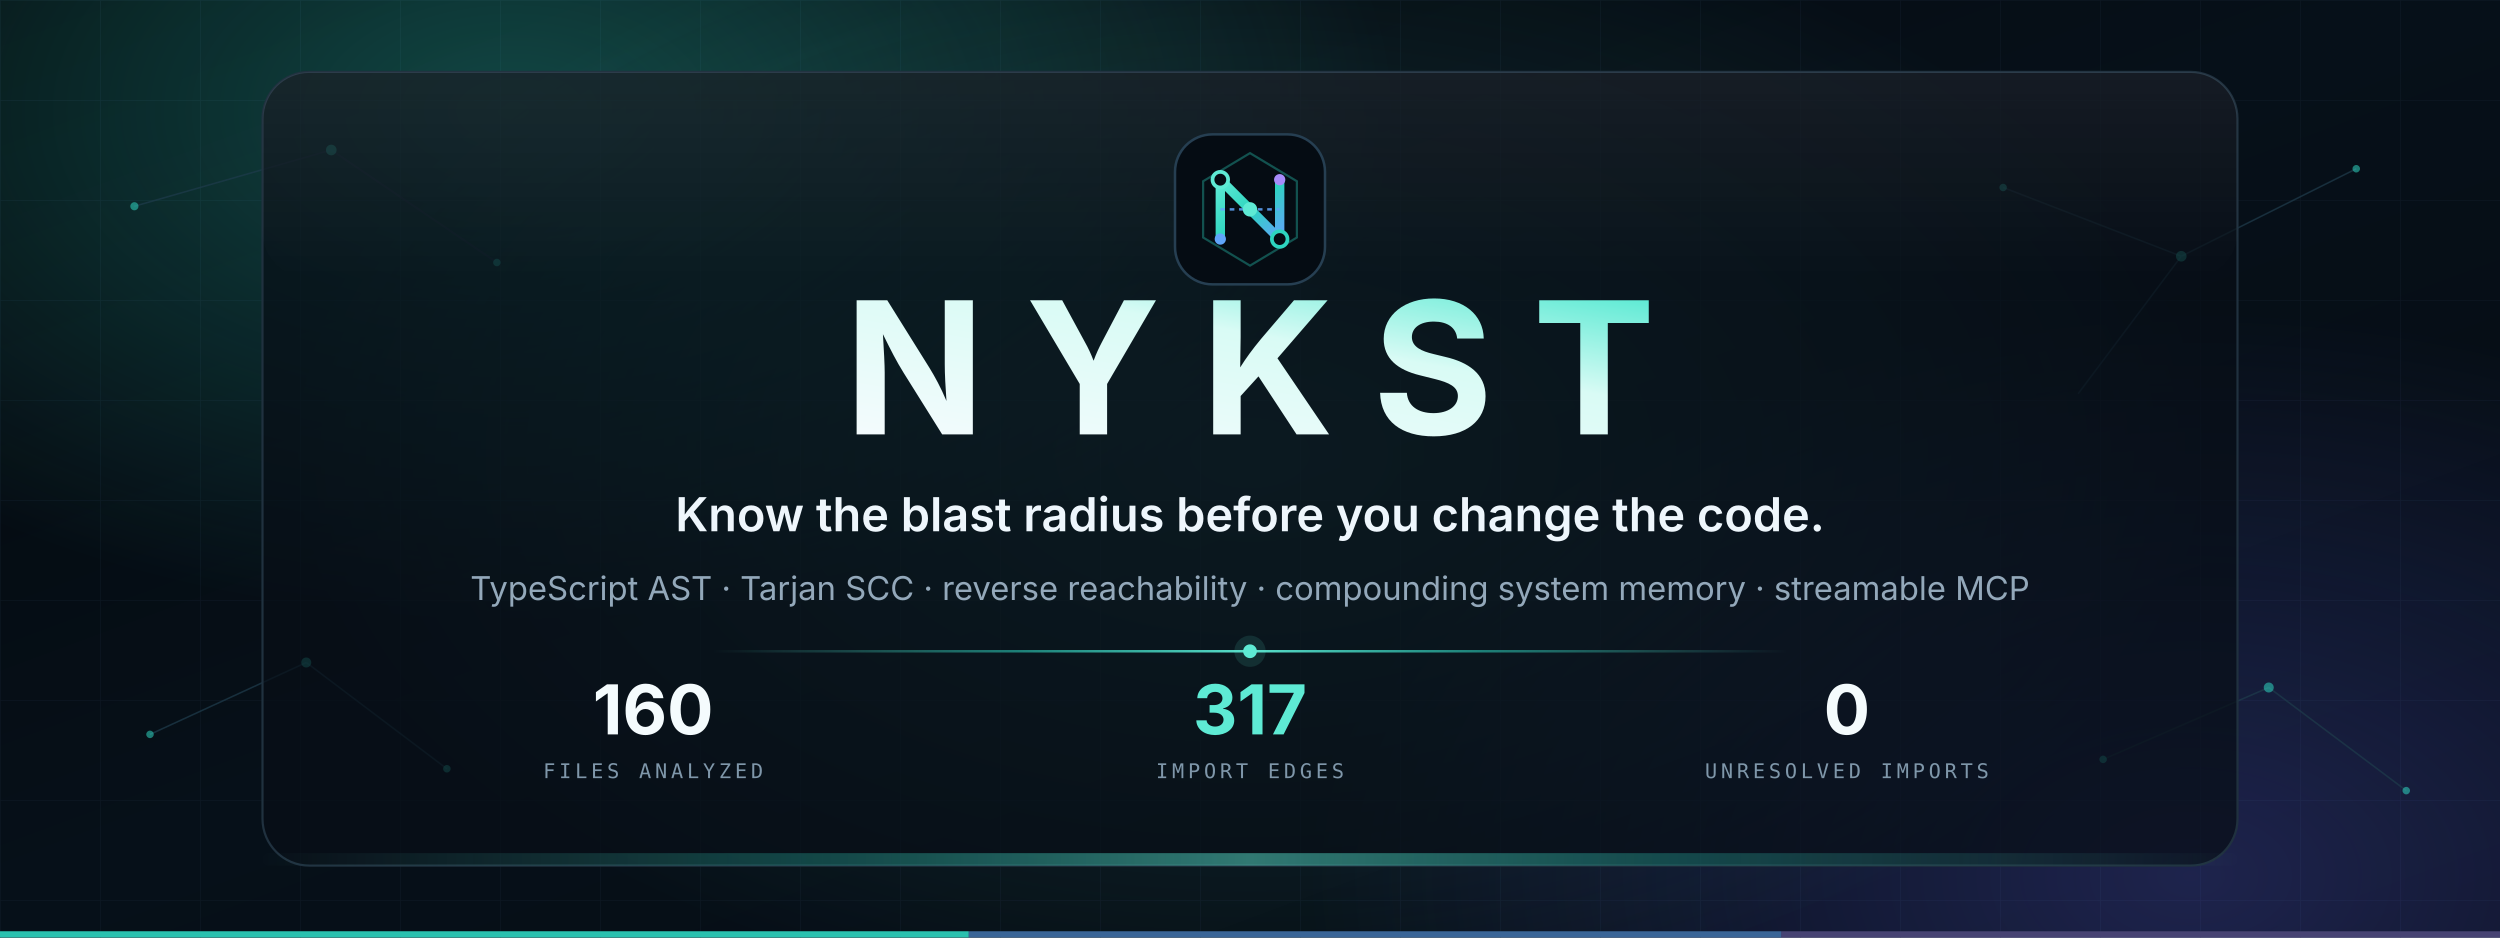
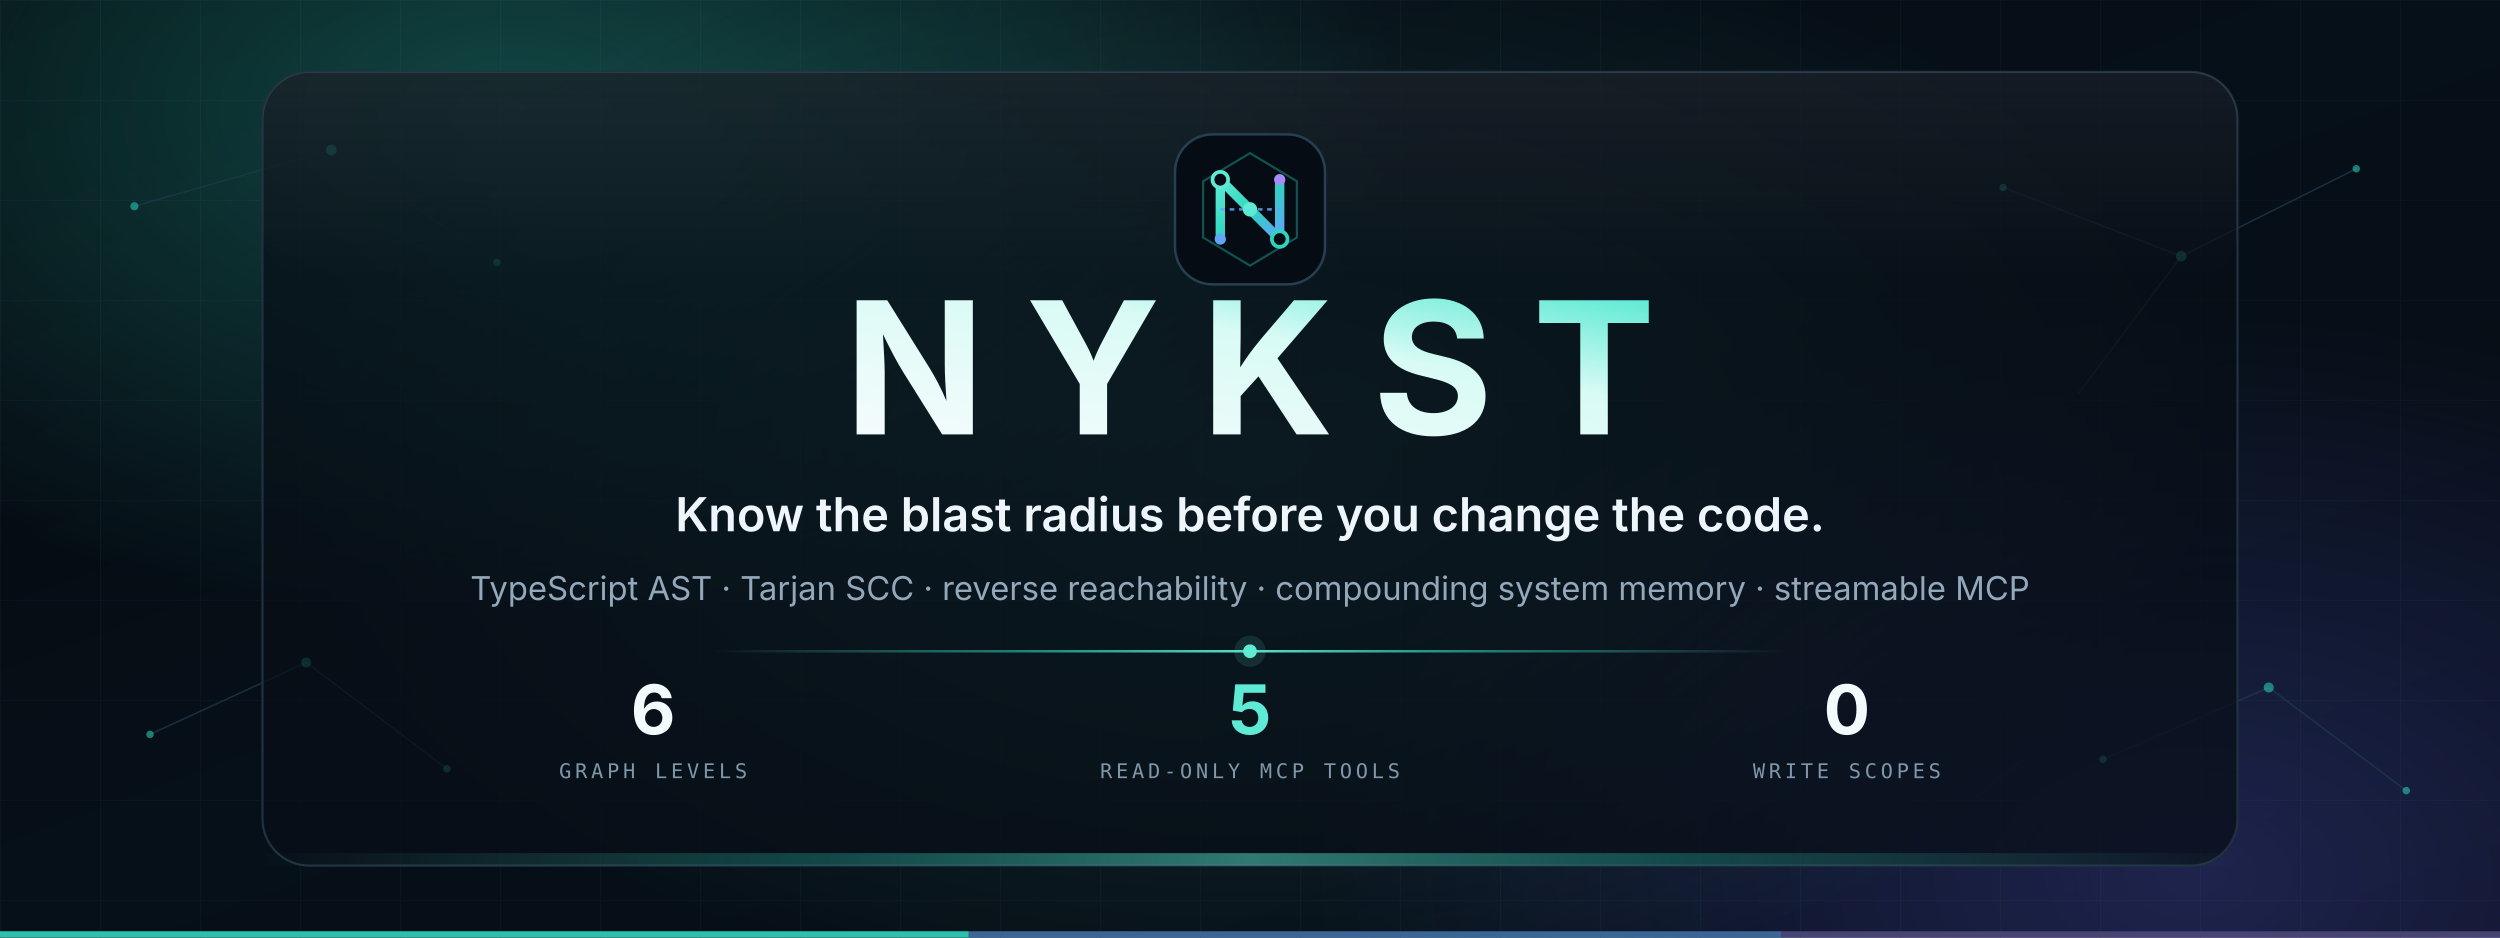
<svg xmlns="http://www.w3.org/2000/svg" width="1600" height="600" viewBox="0 0 1600 600" role="img" aria-labelledby="bannerTitle bannerDesc">
  <defs>
    <linearGradient id="sky" x1="0" y1="0" x2="1" y2="1">
      <stop offset="0%" stop-color="#04070b" />
      <stop offset="48%" stop-color="#061019" />
      <stop offset="100%" stop-color="#050b12" />
    </linearGradient>
    <linearGradient id="wordmark" x1="0" y1="1" x2="1" y2="0">
      <stop offset="0%" stop-color="#f4fbfd" />
      <stop offset="62%" stop-color="#d9fbf5" />
      <stop offset="100%" stop-color="#5eead4" />
    </linearGradient>
    <linearGradient id="prism" x1="0" y1="0" x2="1" y2="1">
      <stop offset="0%" stop-color="#5eead4" />
      <stop offset="52%" stop-color="#2dd4bf" />
      <stop offset="100%" stop-color="#60a5fa" />
    </linearGradient>
    <linearGradient id="hairline" x1="0" y1="0" x2="1" y2="0">
      <stop offset="0%" stop-color="#5eead4" stop-opacity="0" />
      <stop offset="28%" stop-color="#2dd4bf" stop-opacity="0.55" />
      <stop offset="50%" stop-color="#5eead4" stop-opacity="0.95" />
      <stop offset="72%" stop-color="#2dd4bf" stop-opacity="0.55" />
      <stop offset="100%" stop-color="#5eead4" stop-opacity="0" />
    </linearGradient>
    <radialGradient id="auroraA" cx="50%" cy="50%" r="50%">
      <stop offset="0%" stop-color="#2dd4bf" stop-opacity="0.30" />
      <stop offset="100%" stop-color="#2dd4bf" stop-opacity="0" />
    </radialGradient>
    <radialGradient id="auroraB" cx="50%" cy="50%" r="50%">
      <stop offset="0%" stop-color="#6366f1" stop-opacity="0.26" />
      <stop offset="100%" stop-color="#6366f1" stop-opacity="0" />
    </radialGradient>
    <radialGradient id="auroraC" cx="50%" cy="50%" r="50%">
      <stop offset="0%" stop-color="#5eead4" stop-opacity="0.18" />
      <stop offset="100%" stop-color="#5eead4" stop-opacity="0" />
    </radialGradient>
    <linearGradient id="glassTop" x1="0" y1="0" x2="0" y2="1">
      <stop offset="0%" stop-color="#ffffff" stop-opacity="0.055" />
      <stop offset="100%" stop-color="#ffffff" stop-opacity="0" />
    </linearGradient>
    <pattern id="mesh" width="64" height="64" patternUnits="userSpaceOnUse">
      <path d="M64 0H0v64" fill="none" stroke="#16232f" stroke-width="1" />
    </pattern>
    <style>
      .sans { font-family: Inter, "SF Pro Display", -apple-system, BlinkMacSystemFont, "Segoe UI", Helvetica, Arial, sans-serif; }
      .mono { font-family: "JetBrains Mono", "SFMono-Regular", Menlo, Consolas, monospace; }
    </style>
  </defs>
  <rect width="1600" height="600" fill="url(#sky)" />
  <rect width="1600" height="600" fill="url(#mesh)" opacity="0.42" />
  <ellipse cx="330" cy="70" rx="560" ry="330" fill="url(#auroraA)" />
  <ellipse cx="1400" cy="560" rx="560" ry="360" fill="url(#auroraB)" />
  <ellipse cx="800" cy="290" rx="620" ry="360" fill="url(#auroraC)" />
  <g stroke="#1d3a4a" stroke-width="1" opacity="0.75">
    <line x1="86" y1="132" x2="212" y2="96" />
    <line x1="212" y1="96" x2="318" y2="168" />
    <line x1="318" y1="168" x2="212" y2="96" />
    <line x1="1282" y1="120" x2="1396" y2="164" />
    <line x1="1396" y1="164" x2="1508" y2="108" />
    <line x1="1396" y1="164" x2="1330" y2="252" />
    <line x1="96" y1="470" x2="196" y2="424" />
    <line x1="196" y1="424" x2="286" y2="492" />
    <line x1="1346" y1="486" x2="1452" y2="440" />
    <line x1="1452" y1="440" x2="1540" y2="506" />
  </g>
  <g fill="#2dd4bf" opacity="0.55">
    <circle cx="86" cy="132" r="2.6" />
    <circle cx="212" cy="96" r="3.4" />
    <circle cx="318" cy="168" r="2.4" />
    <circle cx="1282" cy="120" r="2.4" />
    <circle cx="1396" cy="164" r="3.4" />
    <circle cx="1508" cy="108" r="2.4" />
    <circle cx="96" cy="470" r="2.4" />
    <circle cx="196" cy="424" r="3.2" />
    <circle cx="286" cy="492" r="2.4" />
    <circle cx="1346" cy="486" r="2.4" />
    <circle cx="1452" cy="440" r="3.2" />
    <circle cx="1540" cy="506" r="2.4" />
  </g>
  <g>
    <rect x="168" y="46" width="1264" height="508" rx="30" fill="#070f17" fill-opacity="0.72" stroke="#20313f" stroke-width="1.4" />
    <rect x="168" y="46" width="1264" height="132" rx="30" fill="url(#glassTop)" />
    <rect x="168" y="546" width="1264" height="8" rx="4" fill="url(#hairline)" opacity="0.5" />
  </g>
  <g transform="translate(752, 86)">
    <rect width="96" height="96" rx="24" fill="#050c13" stroke="#263f52" stroke-width="1.6" />
    <polygon points="48,12 78,30 78,66 48,84 18,66 18,30" fill="none" stroke="#2dd4bf" stroke-opacity="0.35" stroke-width="1.4" />
    <path d="M29,67 L29,29 L67,67 L67,29" fill="none" stroke="url(#prism)" stroke-width="6" stroke-linecap="round" stroke-linejoin="round" />
    <line x1="29" y1="48" x2="67" y2="48" stroke="#60a5fa" stroke-width="1.6" stroke-dasharray="3 3" opacity="0.85" />
    <circle cx="29" cy="29" r="5" fill="#050c13" stroke="#5eead4" stroke-width="2.4" />
    <circle cx="67" cy="67" r="5" fill="#050c13" stroke="#2dd4bf" stroke-width="2.4" />
    <circle cx="29" cy="67" r="3.6" fill="#60a5fa" />
    <circle cx="67" cy="29" r="3.6" fill="#a78bfa" />
    <circle cx="48" cy="48" r="4.6" fill="#5eead4" />
  </g>
  <text x="800" y="278" text-anchor="middle" class="sans" font-size="118" font-weight="700" letter-spacing="26" fill="url(#wordmark)">NYKST</text>
  <text x="800" y="340" text-anchor="middle" class="sans" font-size="30" font-weight="600" fill="#eef6fc">Know the blast radius before you change the code.</text>
  <text x="800" y="384" text-anchor="middle" class="sans" font-size="21" fill="#93a8ba">TypeScript AST · Tarjan SCC · reverse reachability · compounding system memory · streamable MCP</text>
  <rect x="456" y="416" width="688" height="1.6" fill="url(#hairline)" />
  <circle cx="800" cy="416.8" r="4.4" fill="#5eead4" />
  <circle cx="800" cy="416.8" r="10" fill="#5eead4" fill-opacity="0.12" />
  <g class="sans" text-anchor="middle">
-     <text x="418" y="470" font-size="44" font-weight="700" fill="#f4fbfd">160</text>
-     <text x="418" y="498" class="mono" font-size="13" letter-spacing="2.4" fill="#7f97aa">FILES ANALYZED</text>
-     <text x="800" y="470" font-size="44" font-weight="700" fill="#5eead4">317</text>
-     <text x="800" y="498" class="mono" font-size="13" letter-spacing="2.4" fill="#7f97aa">IMPORT EDGES</text>
+     <text x="418" y="470" font-size="44" font-weight="700" fill="#f4fbfd">6</text>
+     <text x="418" y="498" class="mono" font-size="13" letter-spacing="2.4" fill="#7f97aa">GRAPH LEVELS</text>
+     <text x="800" y="470" font-size="44" font-weight="700" fill="#5eead4">5</text>
+     <text x="800" y="498" class="mono" font-size="13" letter-spacing="2.4" fill="#7f97aa">READ-ONLY MCP TOOLS</text>
    <text x="1182" y="470" font-size="44" font-weight="700" fill="#f4fbfd">0</text>
-     <text x="1182" y="498" class="mono" font-size="13" letter-spacing="2.4" fill="#7f97aa">UNRESOLVED IMPORTS</text>
+     <text x="1182" y="498" class="mono" font-size="13" letter-spacing="2.4" fill="#7f97aa">WRITE SCOPES</text>
  </g>
  <rect y="596" width="1600" height="4" fill="#0b1620" />
  <rect y="596" width="620" height="4" fill="#2dd4bf" opacity="0.9" />
  <rect x="620" y="596" width="520" height="4" fill="#60a5fa" opacity="0.55" />
  <rect x="1140" y="596" width="460" height="4" fill="#a78bfa" opacity="0.38" />
</svg>
